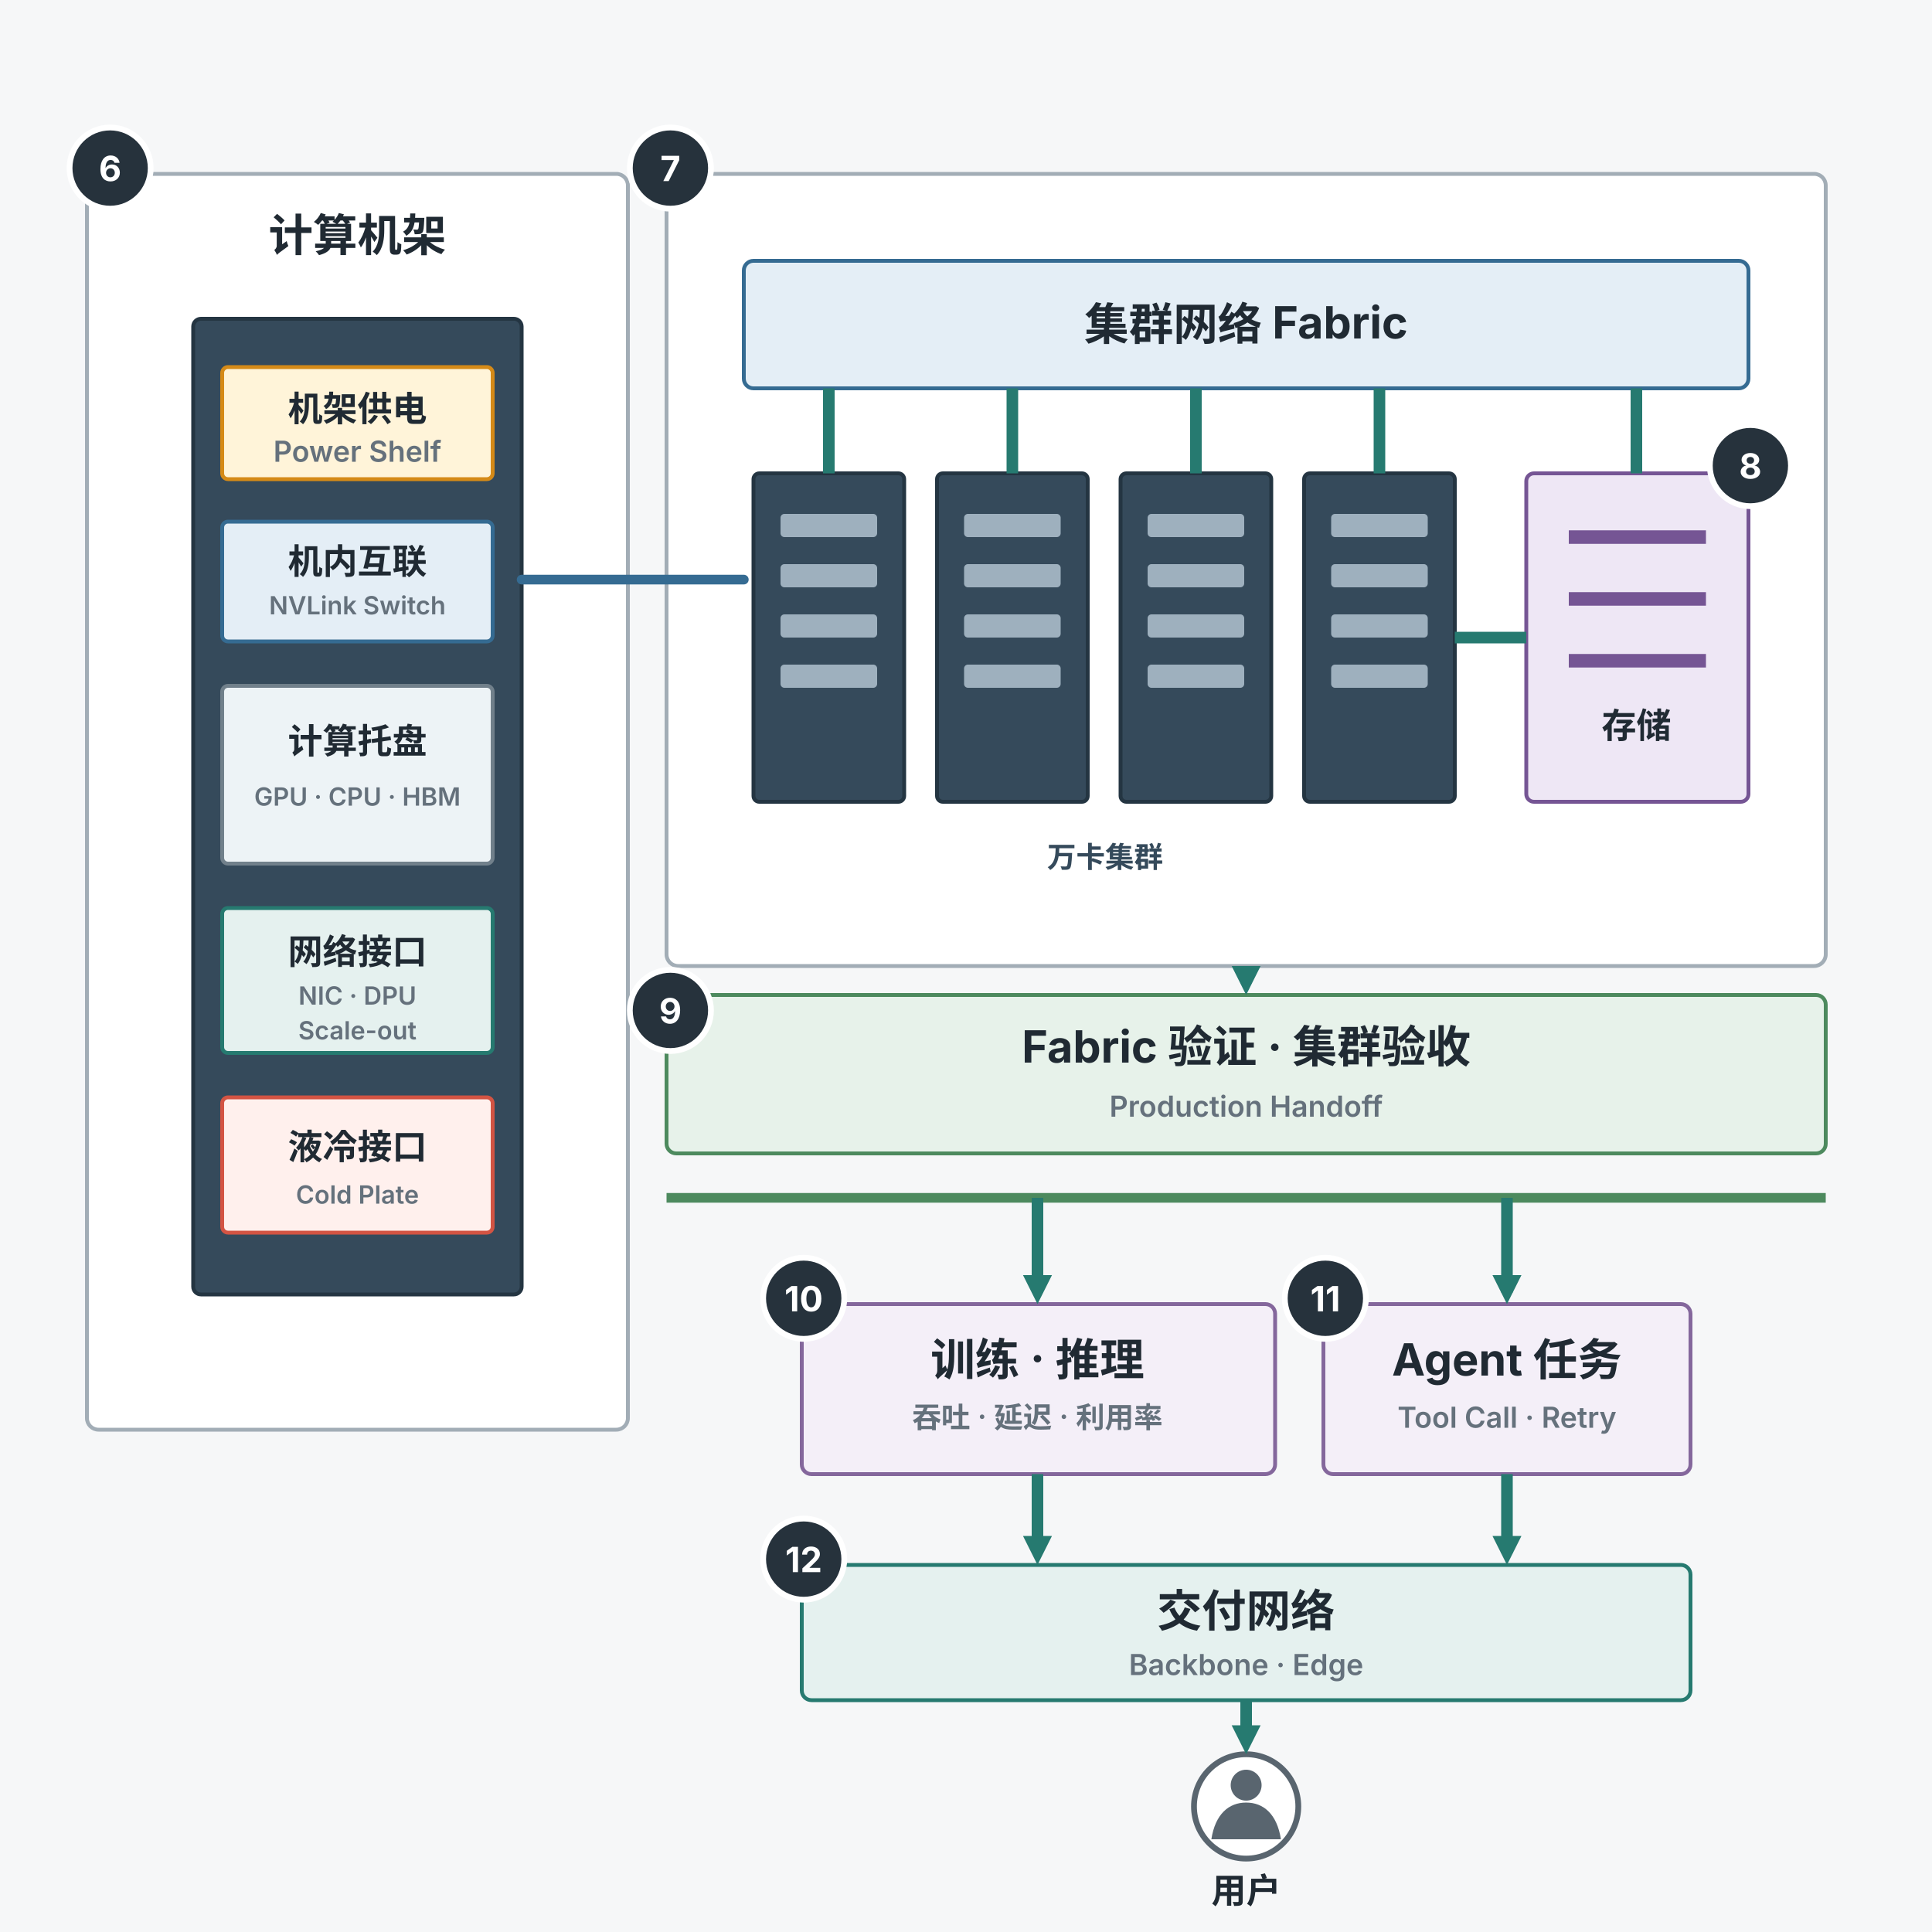
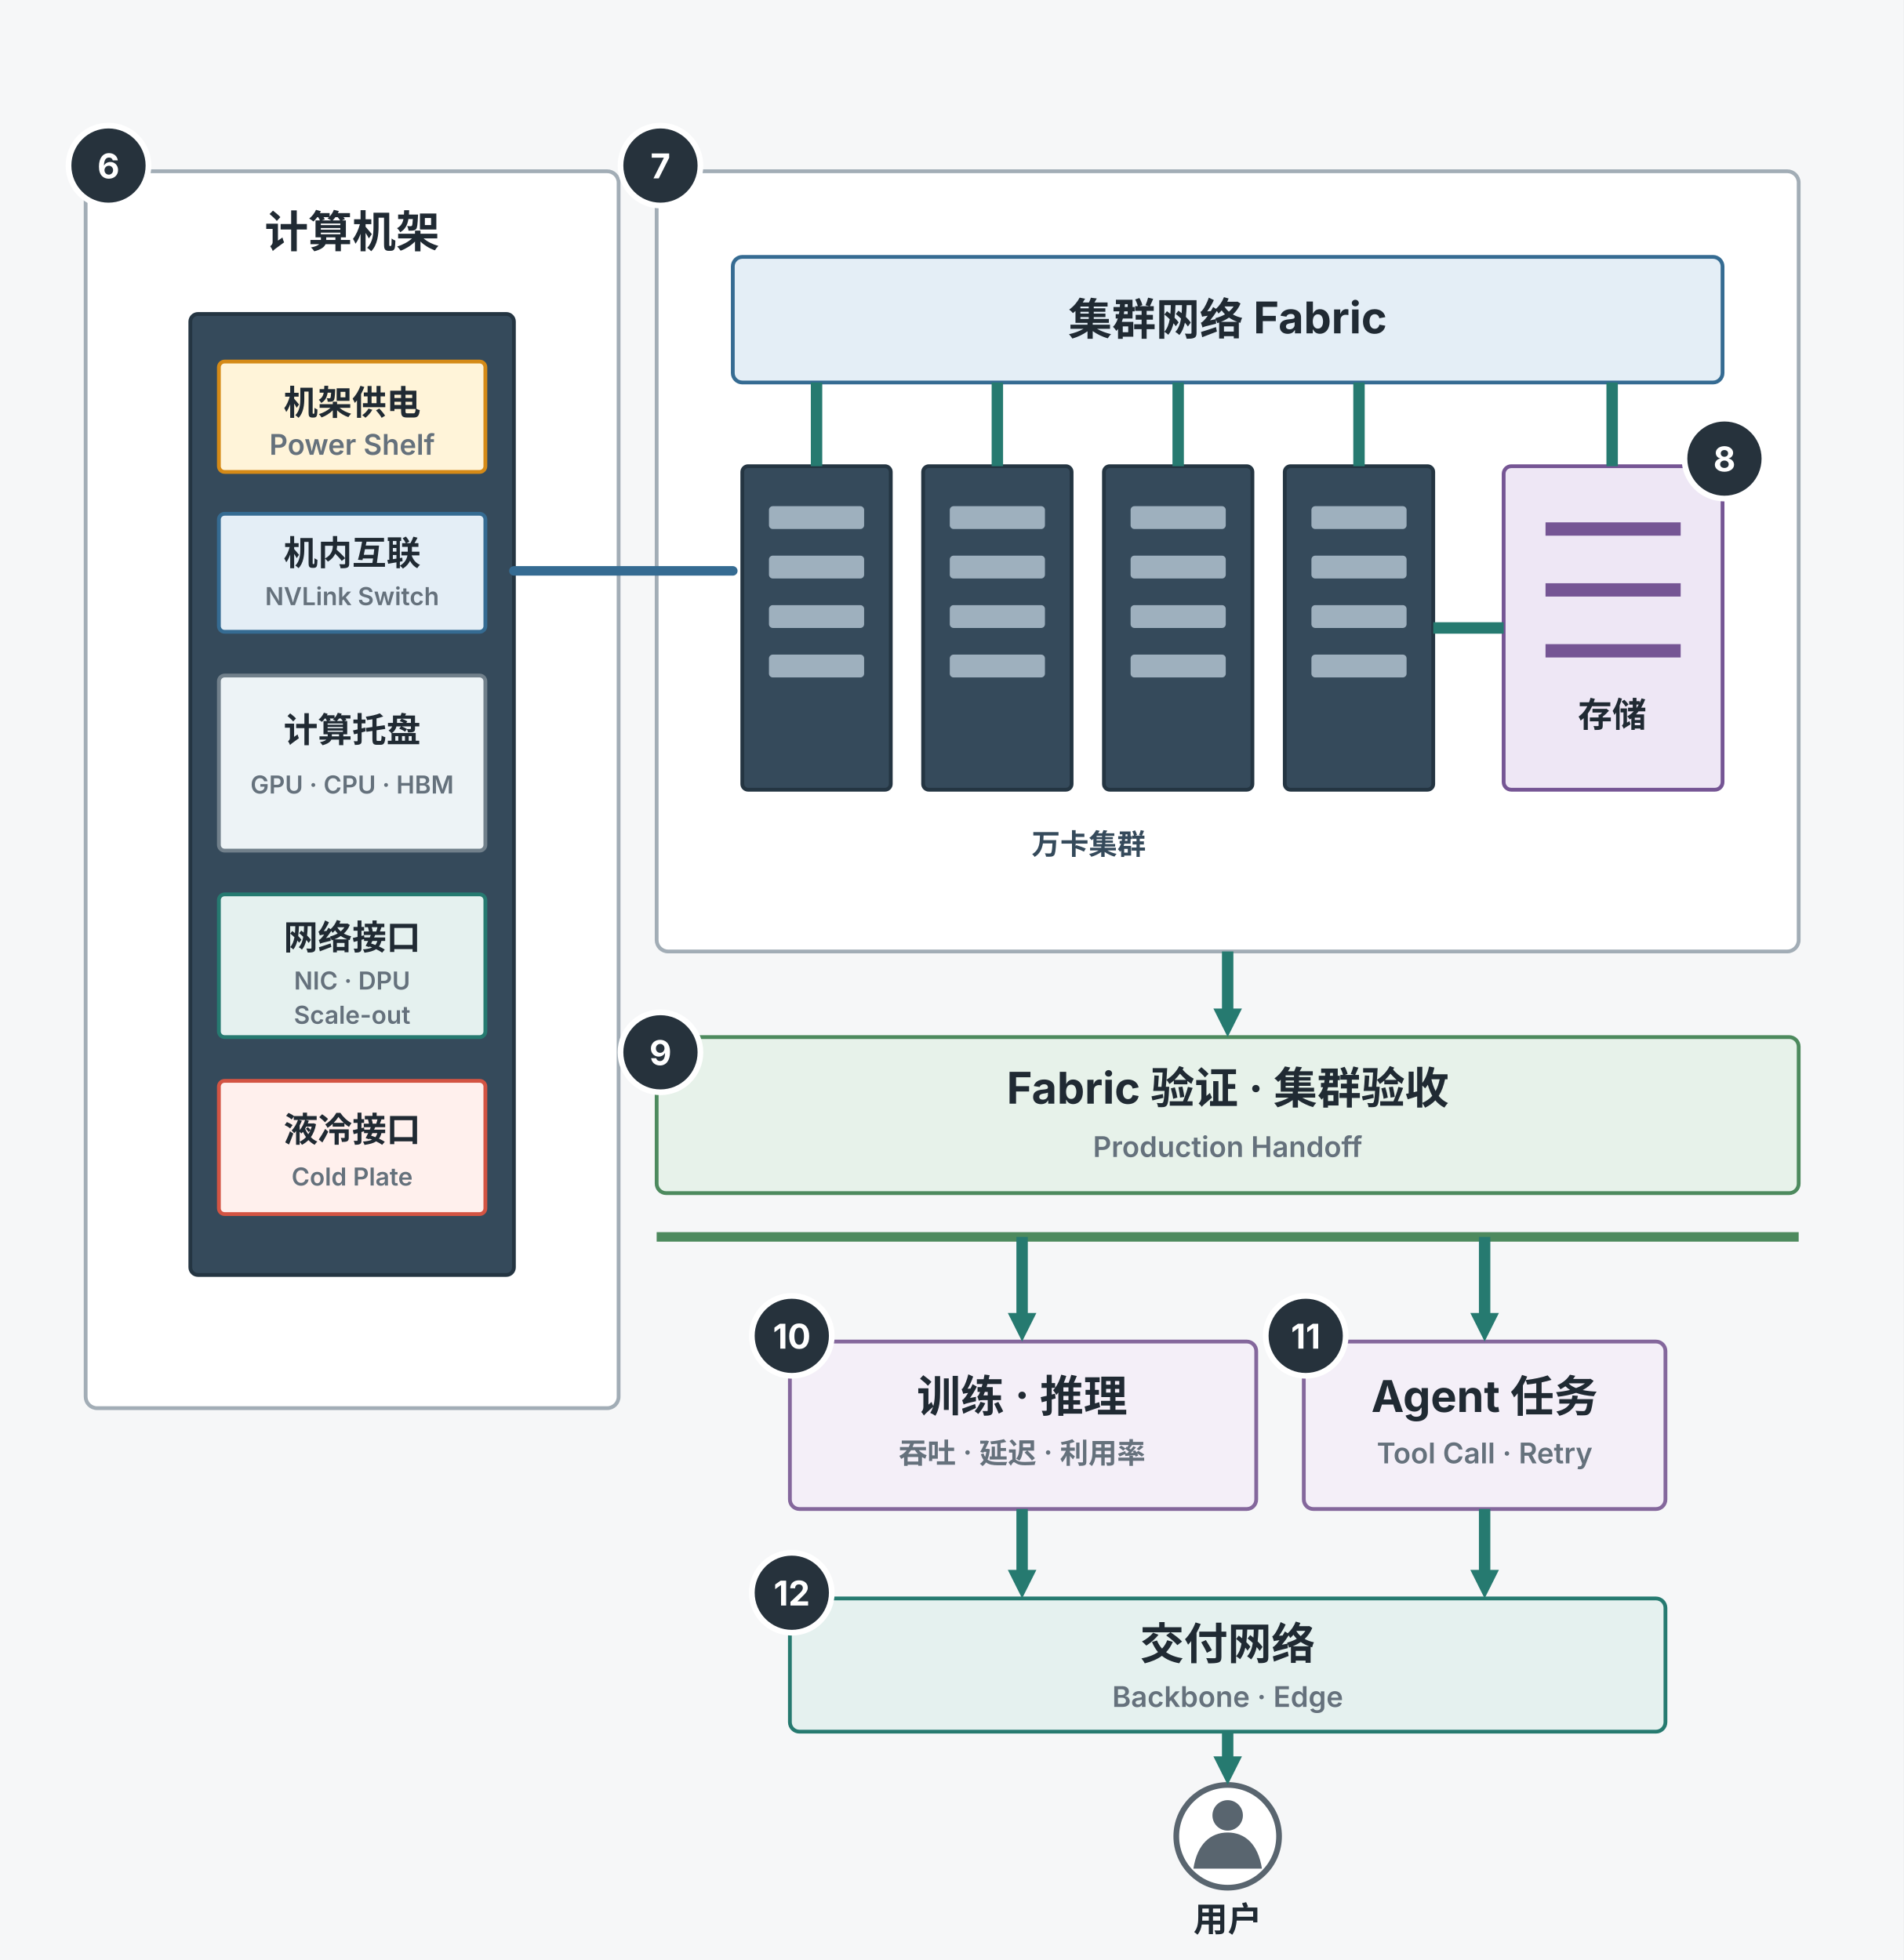
- <svg xmlns="http://www.w3.org/2000/svg" width="1000" height="1000" viewBox="0 0 1000 1000" role="img" aria-labelledby="title desc">
+ <svg xmlns="http://www.w3.org/2000/svg" width="1000" height="1030" viewBox="0 0 1000 1030" role="img" aria-labelledby="title desc">
  <defs>
    <marker id="d" markerWidth="15" markerHeight="15" refX="9" refY="7.5" orient="auto" markerUnits="userSpaceOnUse">
      <path d="M0 0L15 7.5L0 15Z" fill="#267a70" />
    </marker>
    <style>
      .bg{fill:#f6f7f8}.panel{fill:#fff;stroke:#a2adb6;stroke-width:2}.rack{fill:#354a5b;stroke:#243542;stroke-width:2}.slot{fill:#9eb0be}.fabric{fill:#e4eef6;stroke:#356b92;stroke-width:2}.storage{fill:#eee7f5;stroke:#755594;stroke-width:2}.workload{fill:#f4eff8;stroke:#84679c;stroke-width:2}.delivery{fill:#e5f1ef;stroke:#267a70;stroke-width:2}.gate{fill:#e7f2ea;stroke:#4d8a5e;stroke-width:2}
      .ink{fill:#202a33}.muted{fill:#65717c}.label{font:700 23px -apple-system,BlinkMacSystemFont,"Segoe UI",sans-serif}.minor{font:600 18px -apple-system,BlinkMacSystemFont,"Segoe UI",sans-serif}.tiny{font:600 15px -apple-system,BlinkMacSystemFont,"Segoe UI",sans-serif}.micro{font:600 13px -apple-system,BlinkMacSystemFont,"Segoe UI",sans-serif}.center{text-anchor:middle}
      .data{fill:none;stroke:#267a70;stroke-width:6;stroke-linecap:butt;stroke-linejoin:round}.scaleup{fill:none;stroke:#356b92;stroke-width:5;stroke-linecap:round}.marker{fill:#26323c;stroke:#fff;stroke-width:3}.num{fill:#fff;font:700 18px -apple-system,BlinkMacSystemFont,"Segoe UI",sans-serif;text-anchor:middle;dominant-baseline:middle}
    </style>
  </defs>
-   <rect class="bg" width="1000" height="1000" />
+   <rect class="bg" width="1000" height="1030" />
  <rect class="panel" x="45" y="90" width="280" height="650" rx="6" />
  <text class="label ink center" x="185" y="130">计算机架</text>
  <rect class="rack" x="100" y="165" width="170" height="505" rx="4" />
  <rect x="115" y="190" width="140" height="58" rx="3" fill="#fff4d9" stroke="#d58a17" stroke-width="2" />
  <text class="minor ink center" x="185" y="218">机架供电</text>
  <text class="tiny muted center" x="185" y="239">Power Shelf</text>
  <rect x="115" y="270" width="140" height="62" rx="3" fill="#e4eef6" stroke="#356b92" stroke-width="2" />
  <text class="minor ink center" x="185" y="297">机内互联</text>
  <text class="micro muted center" x="185" y="318">NVLink Switch</text>
  <rect x="115" y="355" width="140" height="92" rx="3" fill="#edf3f6" stroke="#71808b" stroke-width="2" />
  <text class="minor ink center" x="185" y="390">计算托盘</text>
  <text class="micro muted center" x="185" y="417">GPU · CPU · HBM</text>
  <rect x="115" y="470" width="140" height="75" rx="3" fill="#e5f1ef" stroke="#267a70" stroke-width="2" />
  <text class="minor ink center" x="185" y="499">网络接口</text>
  <text class="micro muted center" x="185" y="520">NIC · DPU</text>
  <text class="micro muted center" x="185" y="538">Scale-out</text>
  <rect x="115" y="568" width="140" height="70" rx="3" fill="#fff0ed" stroke="#d35443" stroke-width="2" />
  <text class="minor ink center" x="185" y="600">液冷接口</text>
  <text class="micro muted center" x="185" y="623">Cold Plate</text>
  <circle class="marker" cx="57" cy="87" r="21" />
  <text class="num" x="57" y="87">6</text>
  <rect class="panel" x="345" y="90" width="600" height="410" rx="6" />
  <rect class="fabric" x="385" y="135" width="520" height="66" rx="5" />
  <text class="label ink center" x="645" y="176">集群网络 Fabric</text>
  <circle class="marker" cx="347" cy="87" r="21" />
  <text class="num" x="347" y="87">7</text>
  <g>
    <rect class="rack" x="390" y="245" width="78" height="170" rx="3" />
    <rect class="rack" x="485" y="245" width="78" height="170" rx="3" />
    <rect class="rack" x="580" y="245" width="78" height="170" rx="3" />
    <rect class="rack" x="675" y="245" width="78" height="170" rx="3" />
    <g class="slot">
      <rect x="404" y="266" width="50" height="12" rx="2" />
      <rect x="404" y="292" width="50" height="12" rx="2" />
      <rect x="404" y="318" width="50" height="12" rx="2" />
      <rect x="404" y="344" width="50" height="12" rx="2" />
      <rect x="499" y="266" width="50" height="12" rx="2" />
      <rect x="499" y="292" width="50" height="12" rx="2" />
      <rect x="499" y="318" width="50" height="12" rx="2" />
      <rect x="499" y="344" width="50" height="12" rx="2" />
      <rect x="594" y="266" width="50" height="12" rx="2" />
      <rect x="594" y="292" width="50" height="12" rx="2" />
      <rect x="594" y="318" width="50" height="12" rx="2" />
      <rect x="594" y="344" width="50" height="12" rx="2" />
      <rect x="689" y="266" width="50" height="12" rx="2" />
      <rect x="689" y="292" width="50" height="12" rx="2" />
      <rect x="689" y="318" width="50" height="12" rx="2" />
      <rect x="689" y="344" width="50" height="12" rx="2" />
    </g>
    <text class="tiny center" x="572" y="449" fill="#354a5b">万卡集群</text>
  </g>
  <rect class="storage" x="790" y="245" width="115" height="170" rx="4" />
  <path d="M812 278H883M812 310H883M812 342H883" stroke="#755594" stroke-width="7" />
  <text class="minor ink center" x="847" y="382">存储</text>
  <circle class="marker" cx="906" cy="241" r="21" />
  <text class="num" x="906" y="241">8</text>
-   <rect class="gate" x="345" y="515" width="600" height="82" rx="5" />
-   <text class="label ink center" x="645" y="550">Fabric 验证 · 集群验收</text>
-   <text class="tiny muted center" x="645" y="578">Production Handoff</text>
-   <circle class="marker" cx="347" cy="523" r="21" />
-   <text class="num" x="347" y="523">9</text>
-   <path d="M345 620H945" stroke="#4d8a5e" stroke-width="5" />
-   <rect class="workload" x="415" y="675" width="245" height="88" rx="5" />
-   <text class="label ink center" x="537" y="712">训练 · 推理</text>
-   <text class="tiny muted center" x="537" y="739">吞吐 · 延迟 · 利用率</text>
-   <circle class="marker" cx="416" cy="672" r="21" />
-   <text class="num" x="416" y="672">10</text>
-   <rect class="workload" x="685" y="675" width="190" height="88" rx="5" />
-   <text class="label ink center" x="780" y="712">Agent 任务</text>
-   <text class="tiny muted center" x="780" y="739">Tool Call · Retry</text>
-   <circle class="marker" cx="686" cy="672" r="21" />
-   <text class="num" x="686" y="672">11</text>
-   <rect class="delivery" x="415" y="810" width="460" height="70" rx="5" />
-   <text class="label ink center" x="645" y="842">交付网络</text>
-   <text class="tiny muted center" x="645" y="867">Backbone · Edge</text>
-   <circle class="marker" cx="416" cy="807" r="21" />
-   <text class="num" x="416" y="807">12</text>
-   <circle cx="645" cy="935" r="27" fill="#fff" stroke="#59656f" stroke-width="3" />
-   <circle cx="645" cy="924" r="8" fill="#59656f" />
-   <path d="M627 952C629 939 636 933 645 933C654 933 661 939 663 952Z" fill="#59656f" />
-   <text class="minor ink center" x="645" y="985">用户</text>
+   <rect class="gate" x="345" y="545" width="600" height="82" rx="5" />
+   <text class="label ink center" x="645" y="580">Fabric 验证 · 集群验收</text>
+   <text class="tiny muted center" x="645" y="608">Production Handoff</text>
+   <circle class="marker" cx="347" cy="553" r="21" />
+   <text class="num" x="347" y="553">9</text>
+   <path d="M345 650H945" stroke="#4d8a5e" stroke-width="5" />
+   <rect class="workload" x="415" y="705" width="245" height="88" rx="5" />
+   <text class="label ink center" x="537" y="742">训练 · 推理</text>
+   <text class="tiny muted center" x="537" y="769">吞吐 · 延迟 · 利用率</text>
+   <circle class="marker" cx="416" cy="702" r="21" />
+   <text class="num" x="416" y="702">10</text>
+   <rect class="workload" x="685" y="705" width="190" height="88" rx="5" />
+   <text class="label ink center" x="780" y="742">Agent 任务</text>
+   <text class="tiny muted center" x="780" y="769">Tool Call · Retry</text>
+   <circle class="marker" cx="686" cy="702" r="21" />
+   <text class="num" x="686" y="702">11</text>
+   <rect class="delivery" x="415" y="840" width="460" height="70" rx="5" />
+   <text class="label ink center" x="645" y="872">交付网络</text>
+   <text class="tiny muted center" x="645" y="897">Backbone · Edge</text>
+   <circle class="marker" cx="416" cy="837" r="21" />
+   <text class="num" x="416" y="837">12</text>
+   <circle cx="645" cy="965" r="27" fill="#fff" stroke="#59656f" stroke-width="3" />
+   <circle cx="645" cy="954" r="8" fill="#59656f" />
+   <path d="M627 982C629 969 636 963 645 963C654 963 661 969 663 982Z" fill="#59656f" />
+   <text class="minor ink center" x="645" y="1015">用户</text>
  <path class="scaleup" d="M270 300H385" />
  <path class="data" d="M429 245V201M524 245V201M619 245V201M714 245V201M790 330H753M847 245V201" />
-   <path class="data" d="M645 500V509" marker-end="url(#d)" />
-   <path class="data" d="M537 620V669" marker-end="url(#d)" />
-   <path class="data" d="M780 620V669" marker-end="url(#d)" />
-   <path class="data" d="M537 763V804" marker-end="url(#d)" />
-   <path class="data" d="M780 763V804" marker-end="url(#d)" />
-   <path class="data" d="M645 880V902" marker-end="url(#d)" />
+   <path class="data" d="M645 500V539" marker-end="url(#d)" />
+   <path class="data" d="M537 650V699" marker-end="url(#d)" />
+   <path class="data" d="M780 650V699" marker-end="url(#d)" />
+   <path class="data" d="M537 793V834" marker-end="url(#d)" />
+   <path class="data" d="M780 793V834" marker-end="url(#d)" />
+   <path class="data" d="M645 910V932" marker-end="url(#d)" />
</svg>
